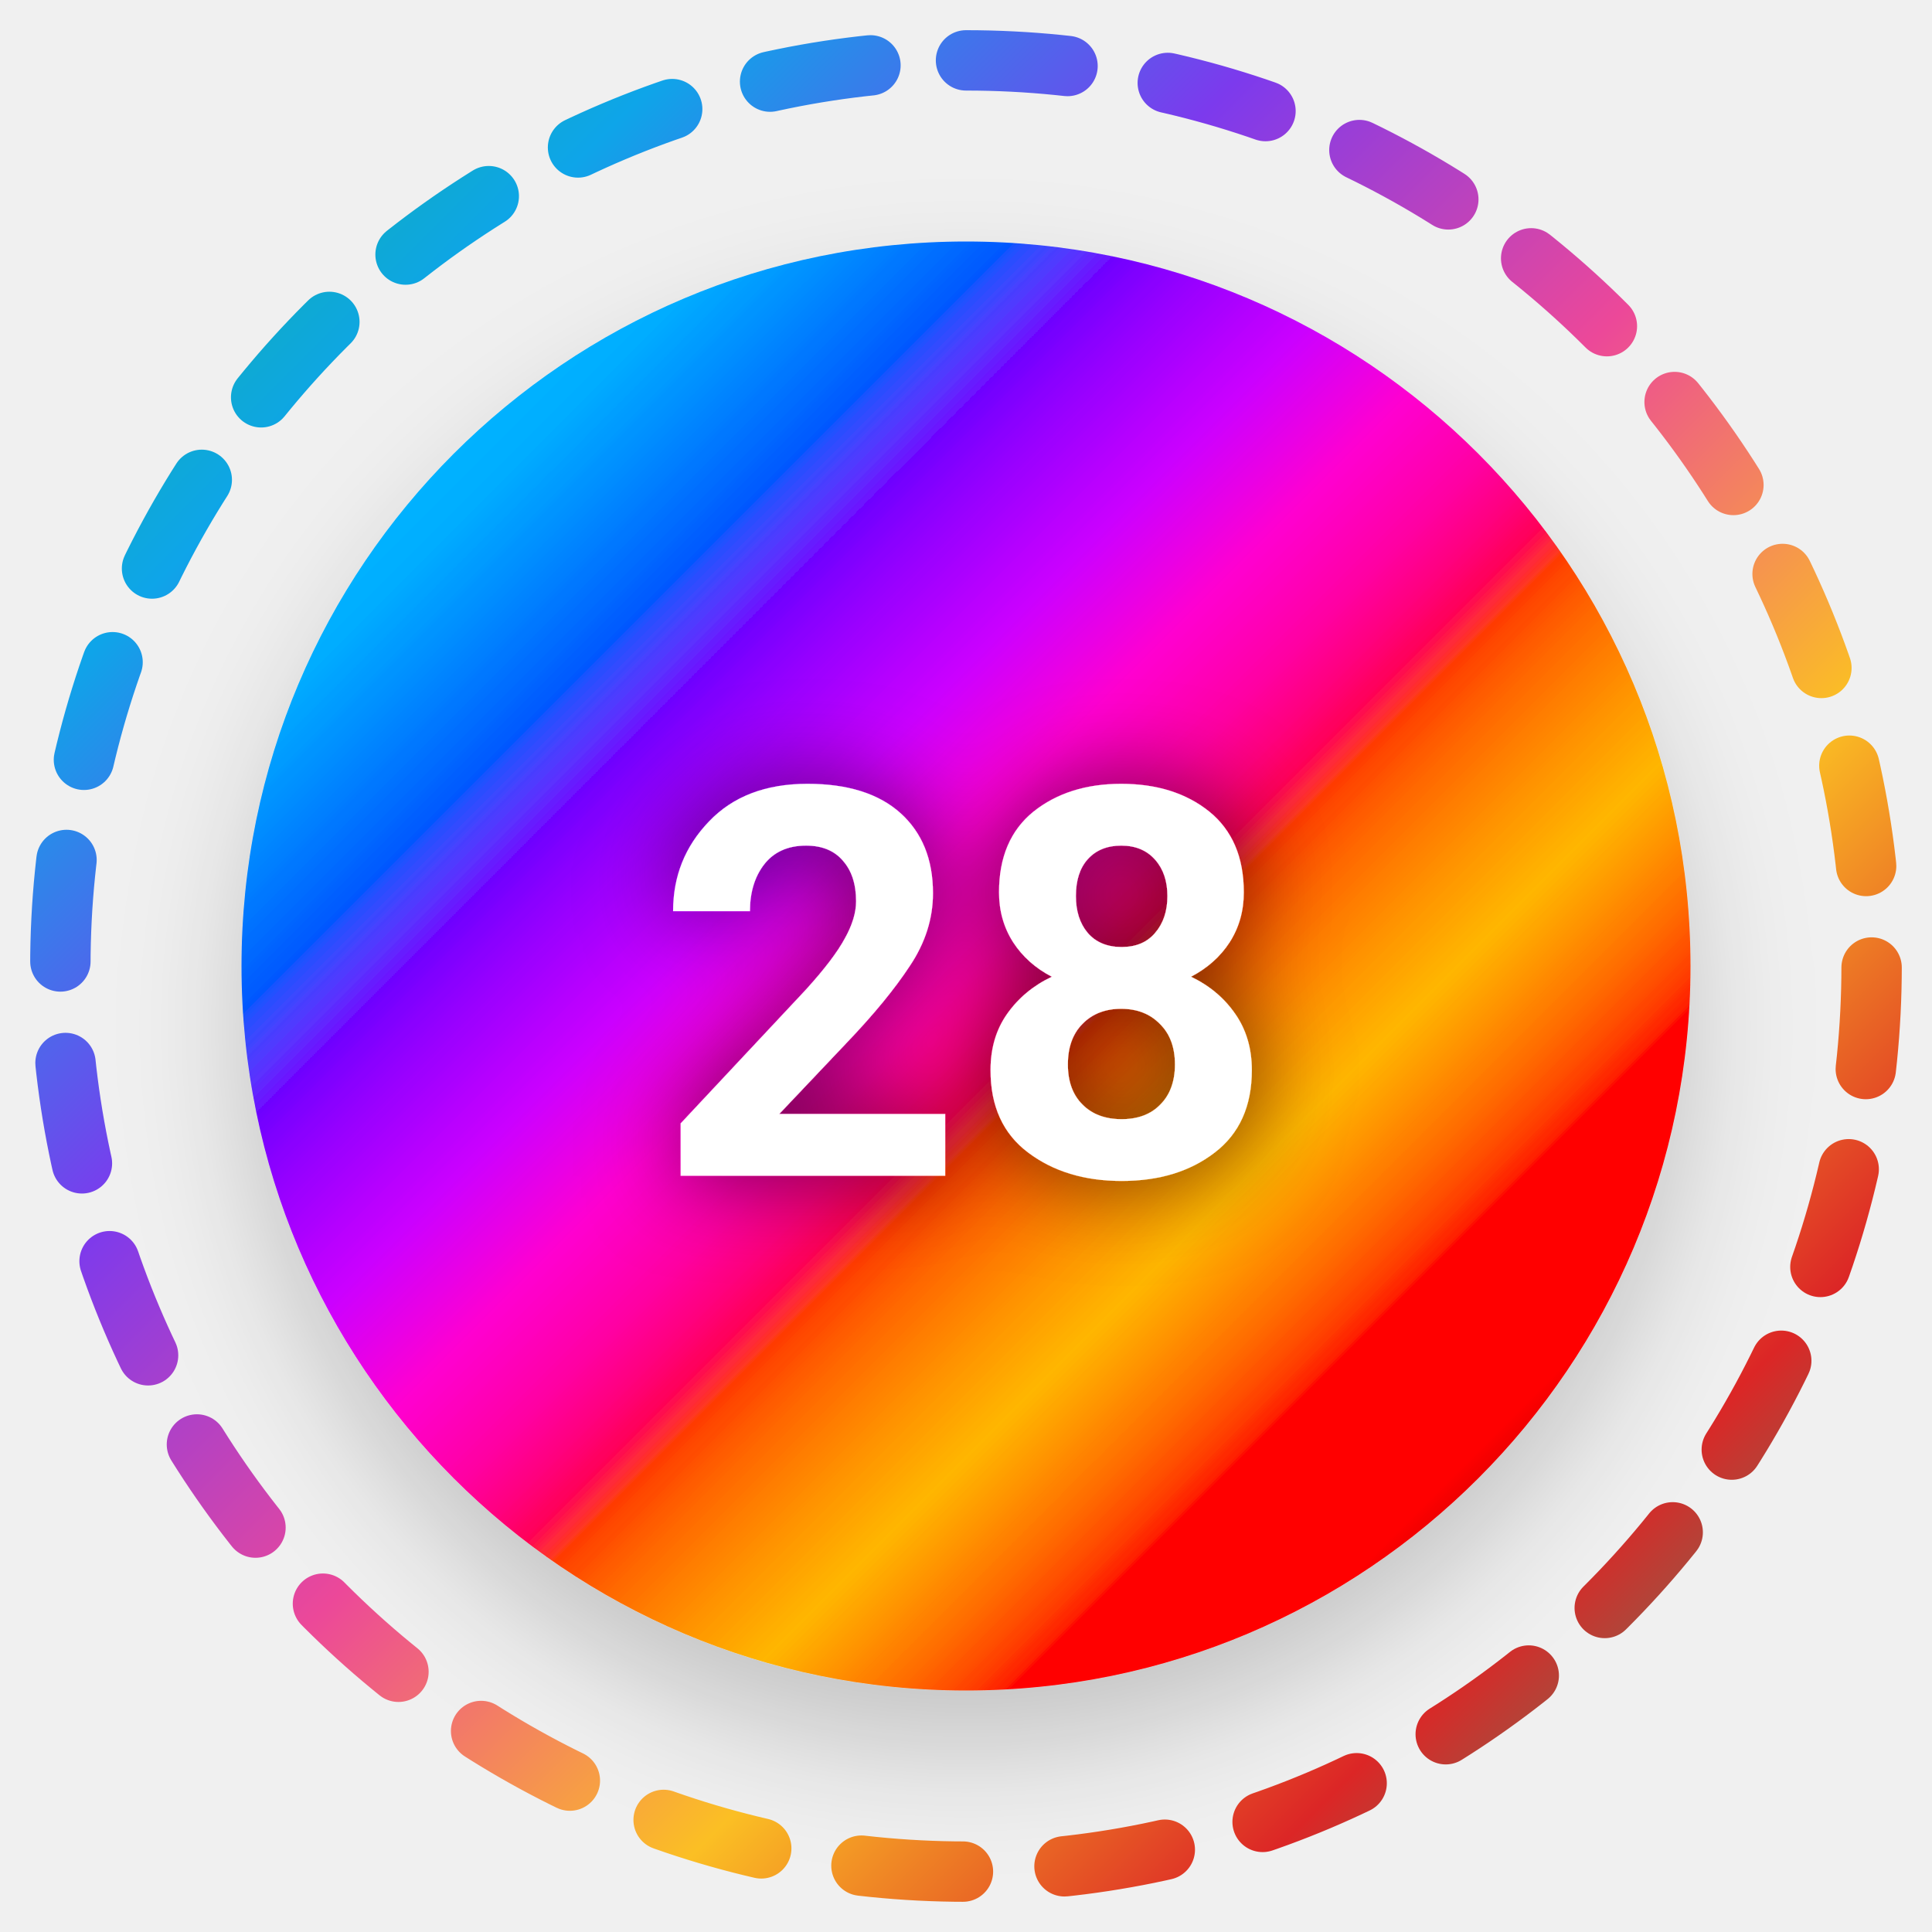
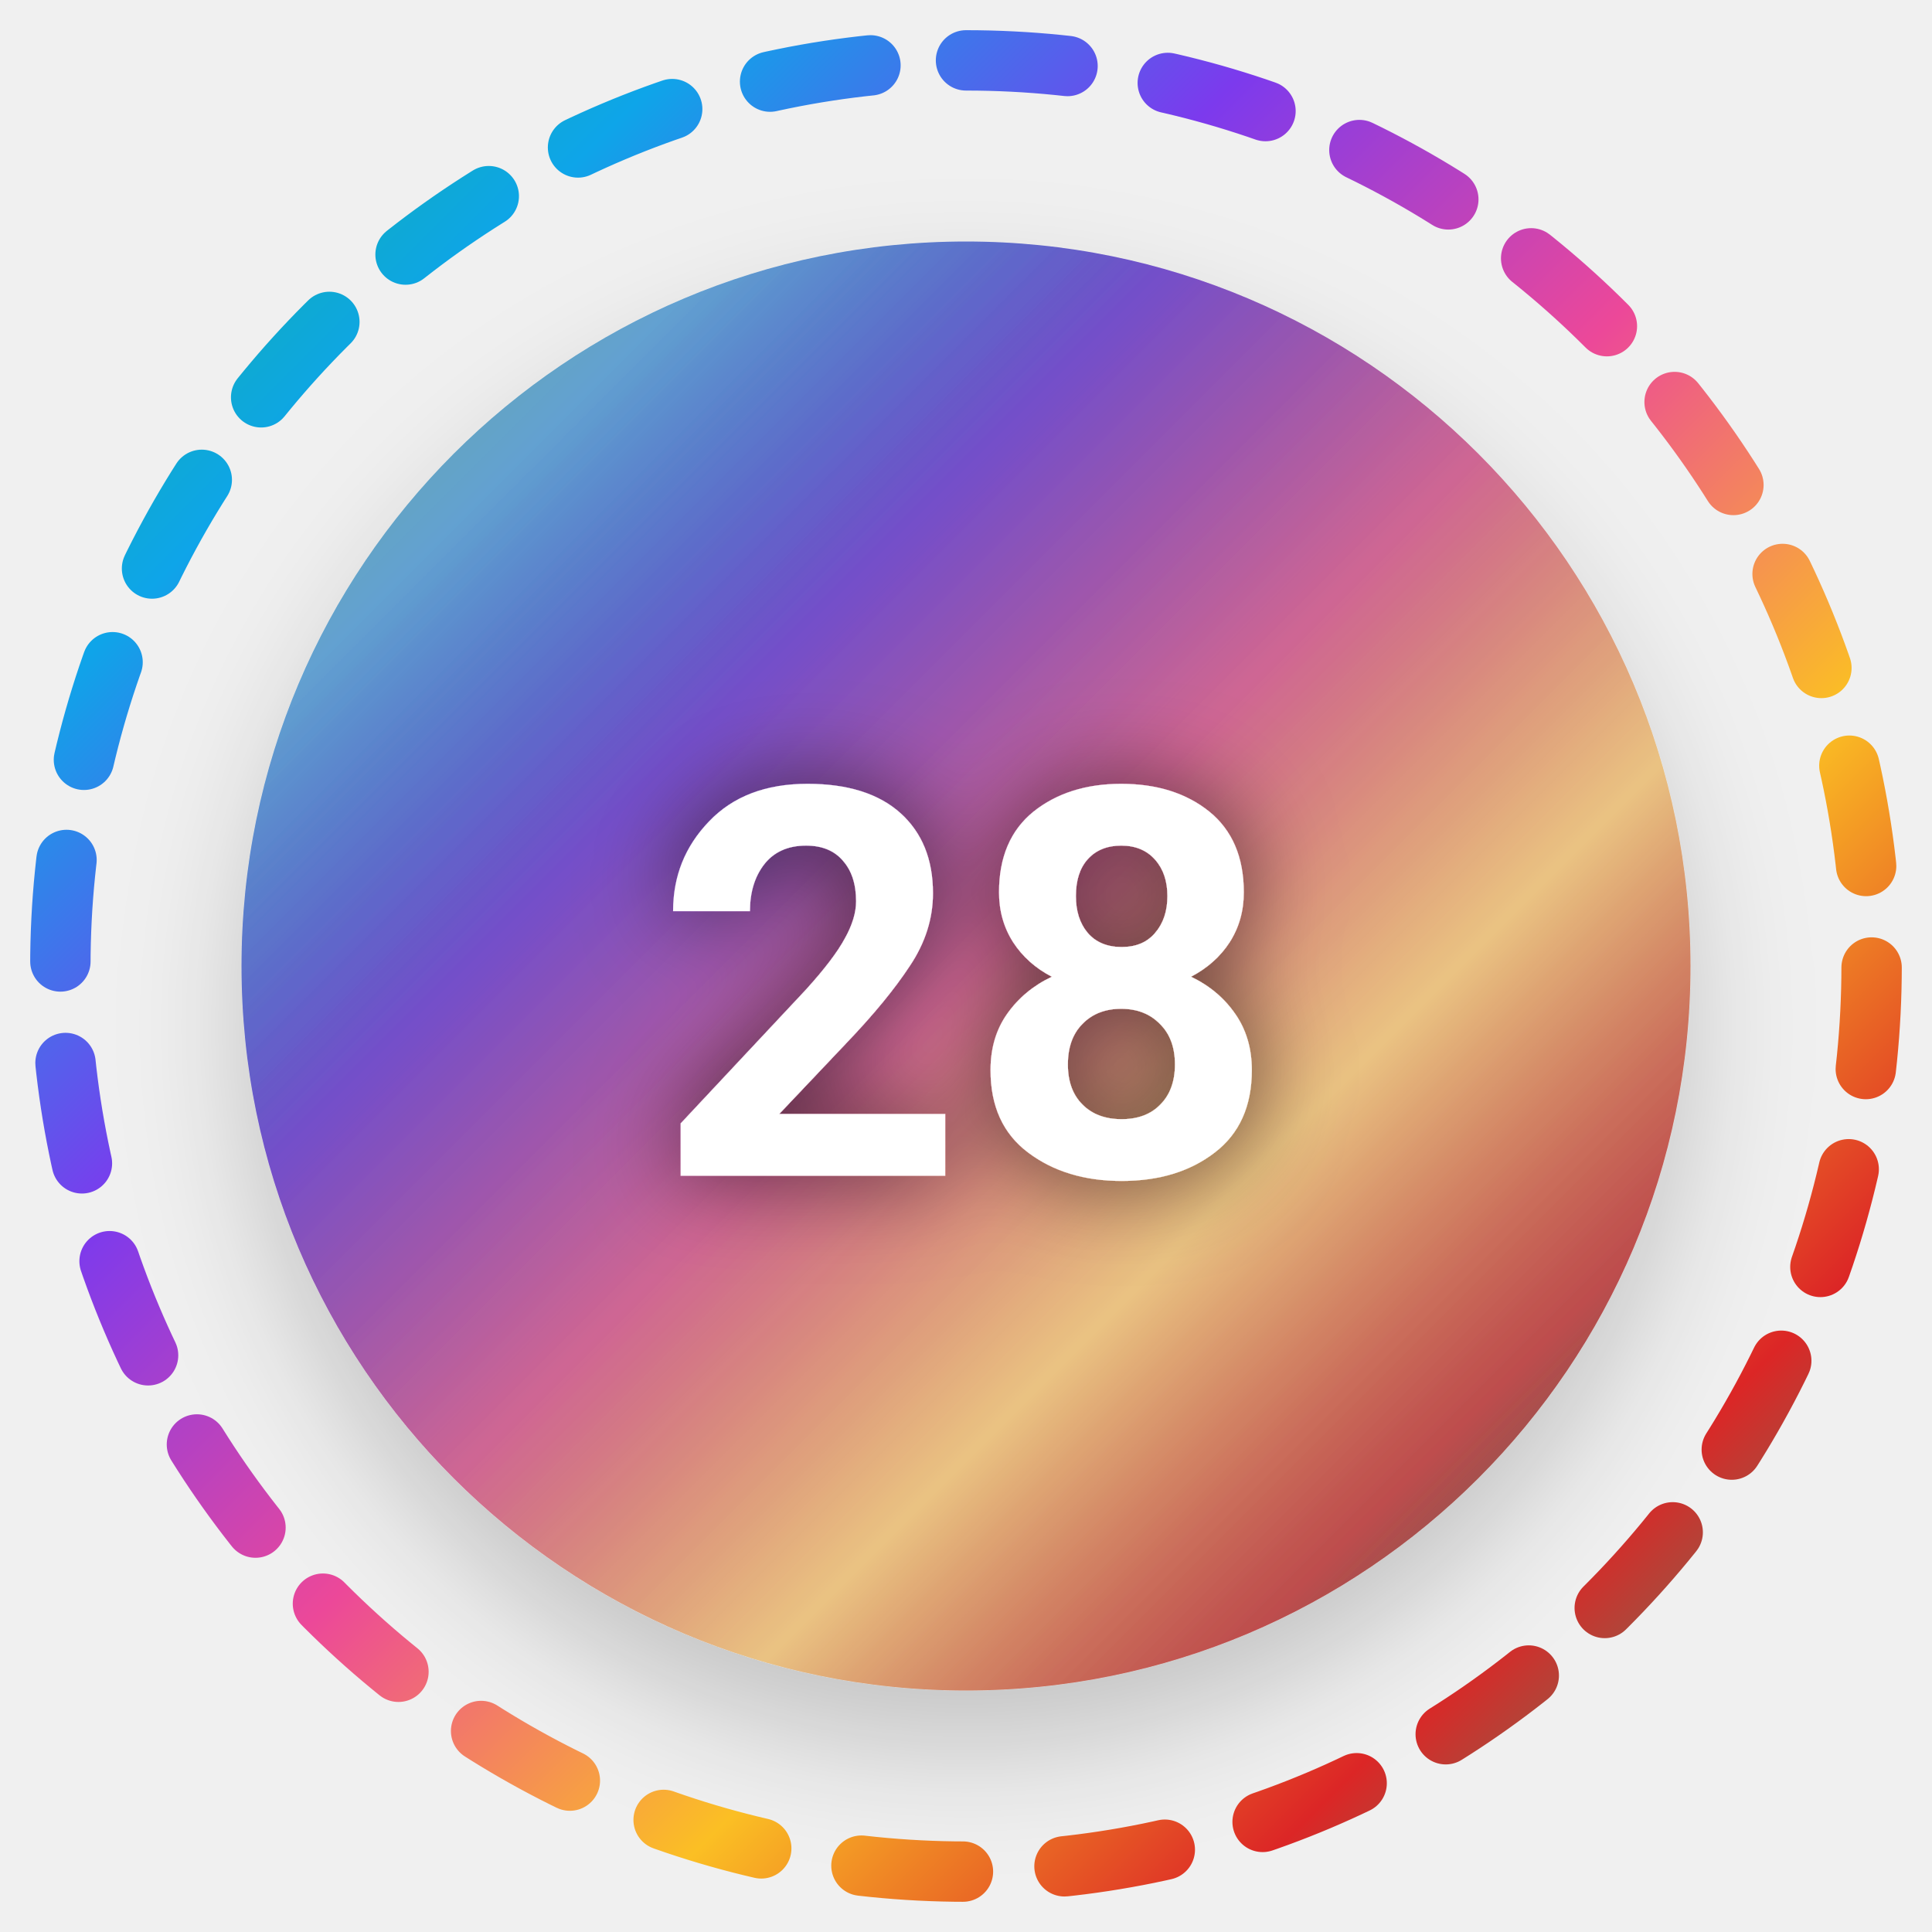
<svg xmlns="http://www.w3.org/2000/svg" width="64" height="64" viewBox="0 0 64 64" role="img" aria-label="Level 28">
  <defs>
    <linearGradient id="ring" x1="0" y1="0" x2="1" y2="1">
      <stop offset="0%" stop-color="#B87333" />
      <stop offset="100%" stop-color="#D18E52" />
    </linearGradient>
    <linearGradient id="inner" x1="0" y1="0" x2="1" y2="1">
      <stop offset="0%" stop-color="#10b981" />
      <stop offset="17%" stop-color="#0ea5e9" />
      <stop offset="33%" stop-color="#7c3aed" />
      <stop offset="50%" stop-color="#ec4899" />
      <stop offset="67%" stop-color="#fbbf24" />
      <stop offset="83%" stop-color="#dc2626" />
      <stop offset="100%" stop-color="#10b981" />
    </linearGradient>
    <filter id="shadow" x="-20%" y="-20%" width="140%" height="140%">
      <feDropShadow dx="0" dy="2" stdDeviation="2" flood-color="#000" flood-opacity=".18" />
    </filter>
    <filter id="saturation" x="-20%" y="-20%" width="140%" height="140%">
-       <feColorMatrix type="saturate" values="1.9" />
+       <feColorMatrix type="saturate" values="0.63" />
    </filter>
    <filter id="text-shadow" x="-50%" y="-50%" width="200%" height="200%">
      <feDropShadow dx="0" dy="0" stdDeviation="1.5" flood-color="#000" flood-opacity="0.6" />
    </filter>
  </defs>
  <g filter="url(#shadow)">
    <circle cx="32" cy="32" r="24" fill="url(#inner)" filter="url(#saturation)" />
  </g>
  <text x="32" y="34" font-family="'Segoe UI', 'Roboto', 'Helvetica Neue', Arial, sans-serif" font-size="150%" font-weight="700" text-anchor="middle" dominant-baseline="middle" fill="#ffffff" filter="url(#text-shadow)">28
    </text>
  <path d="M 32 2 A 30 30 0 1 1 31.999 2" fill="none" stroke="url(#inner)" stroke-width="2" stroke-linecap="round" stroke-dasharray="3.37 3.37" />
</svg>
